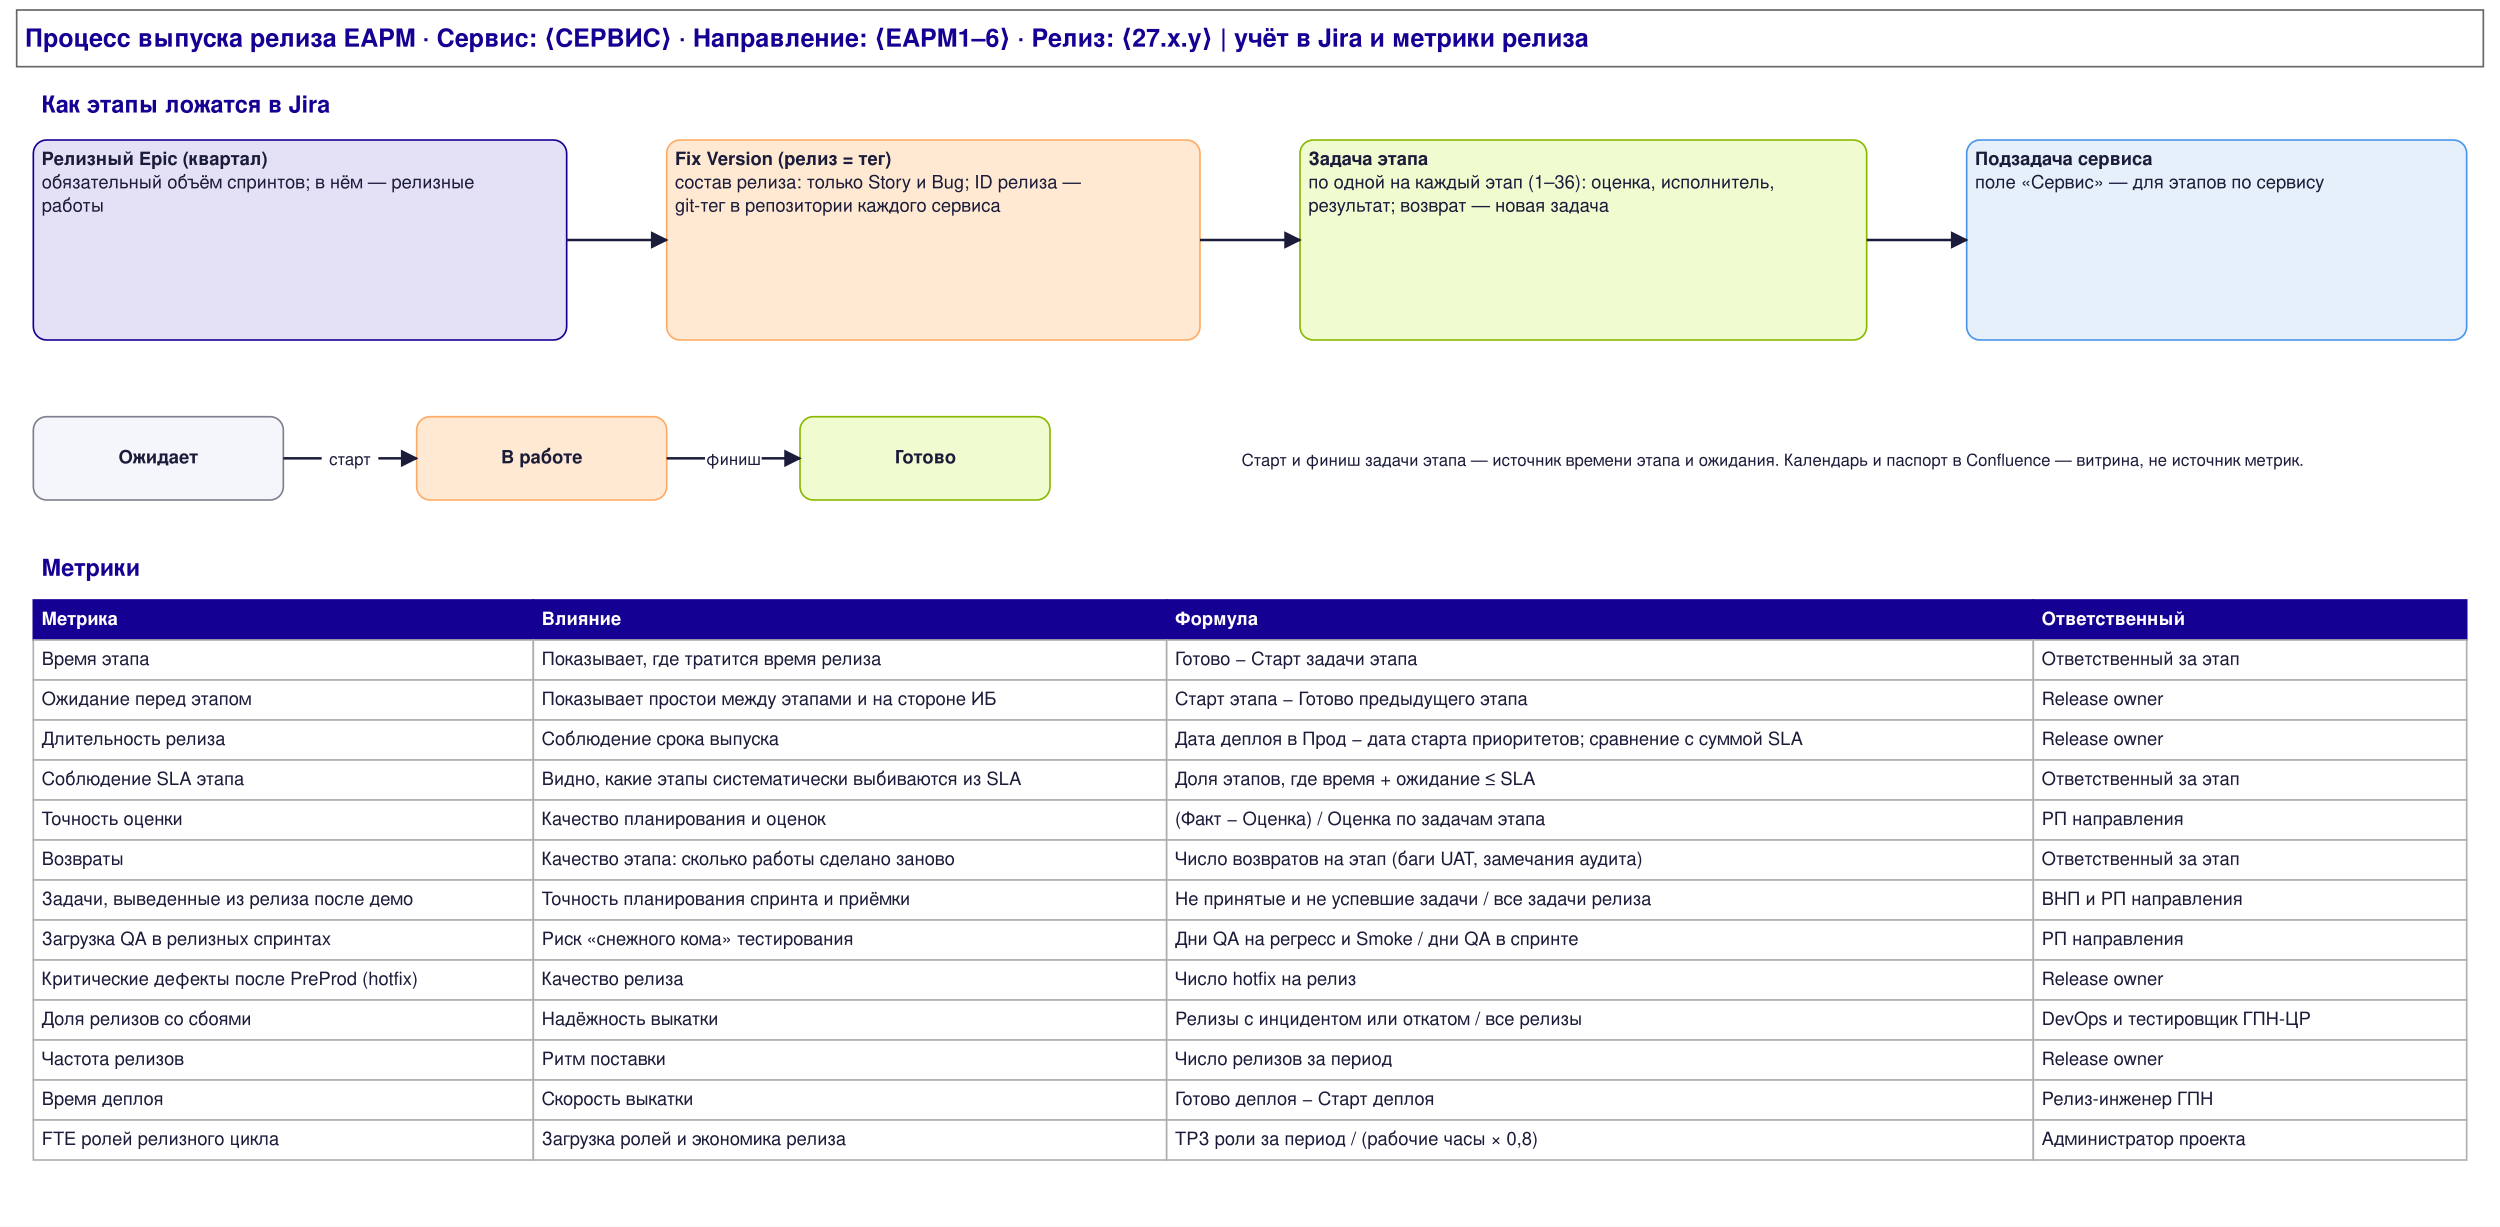
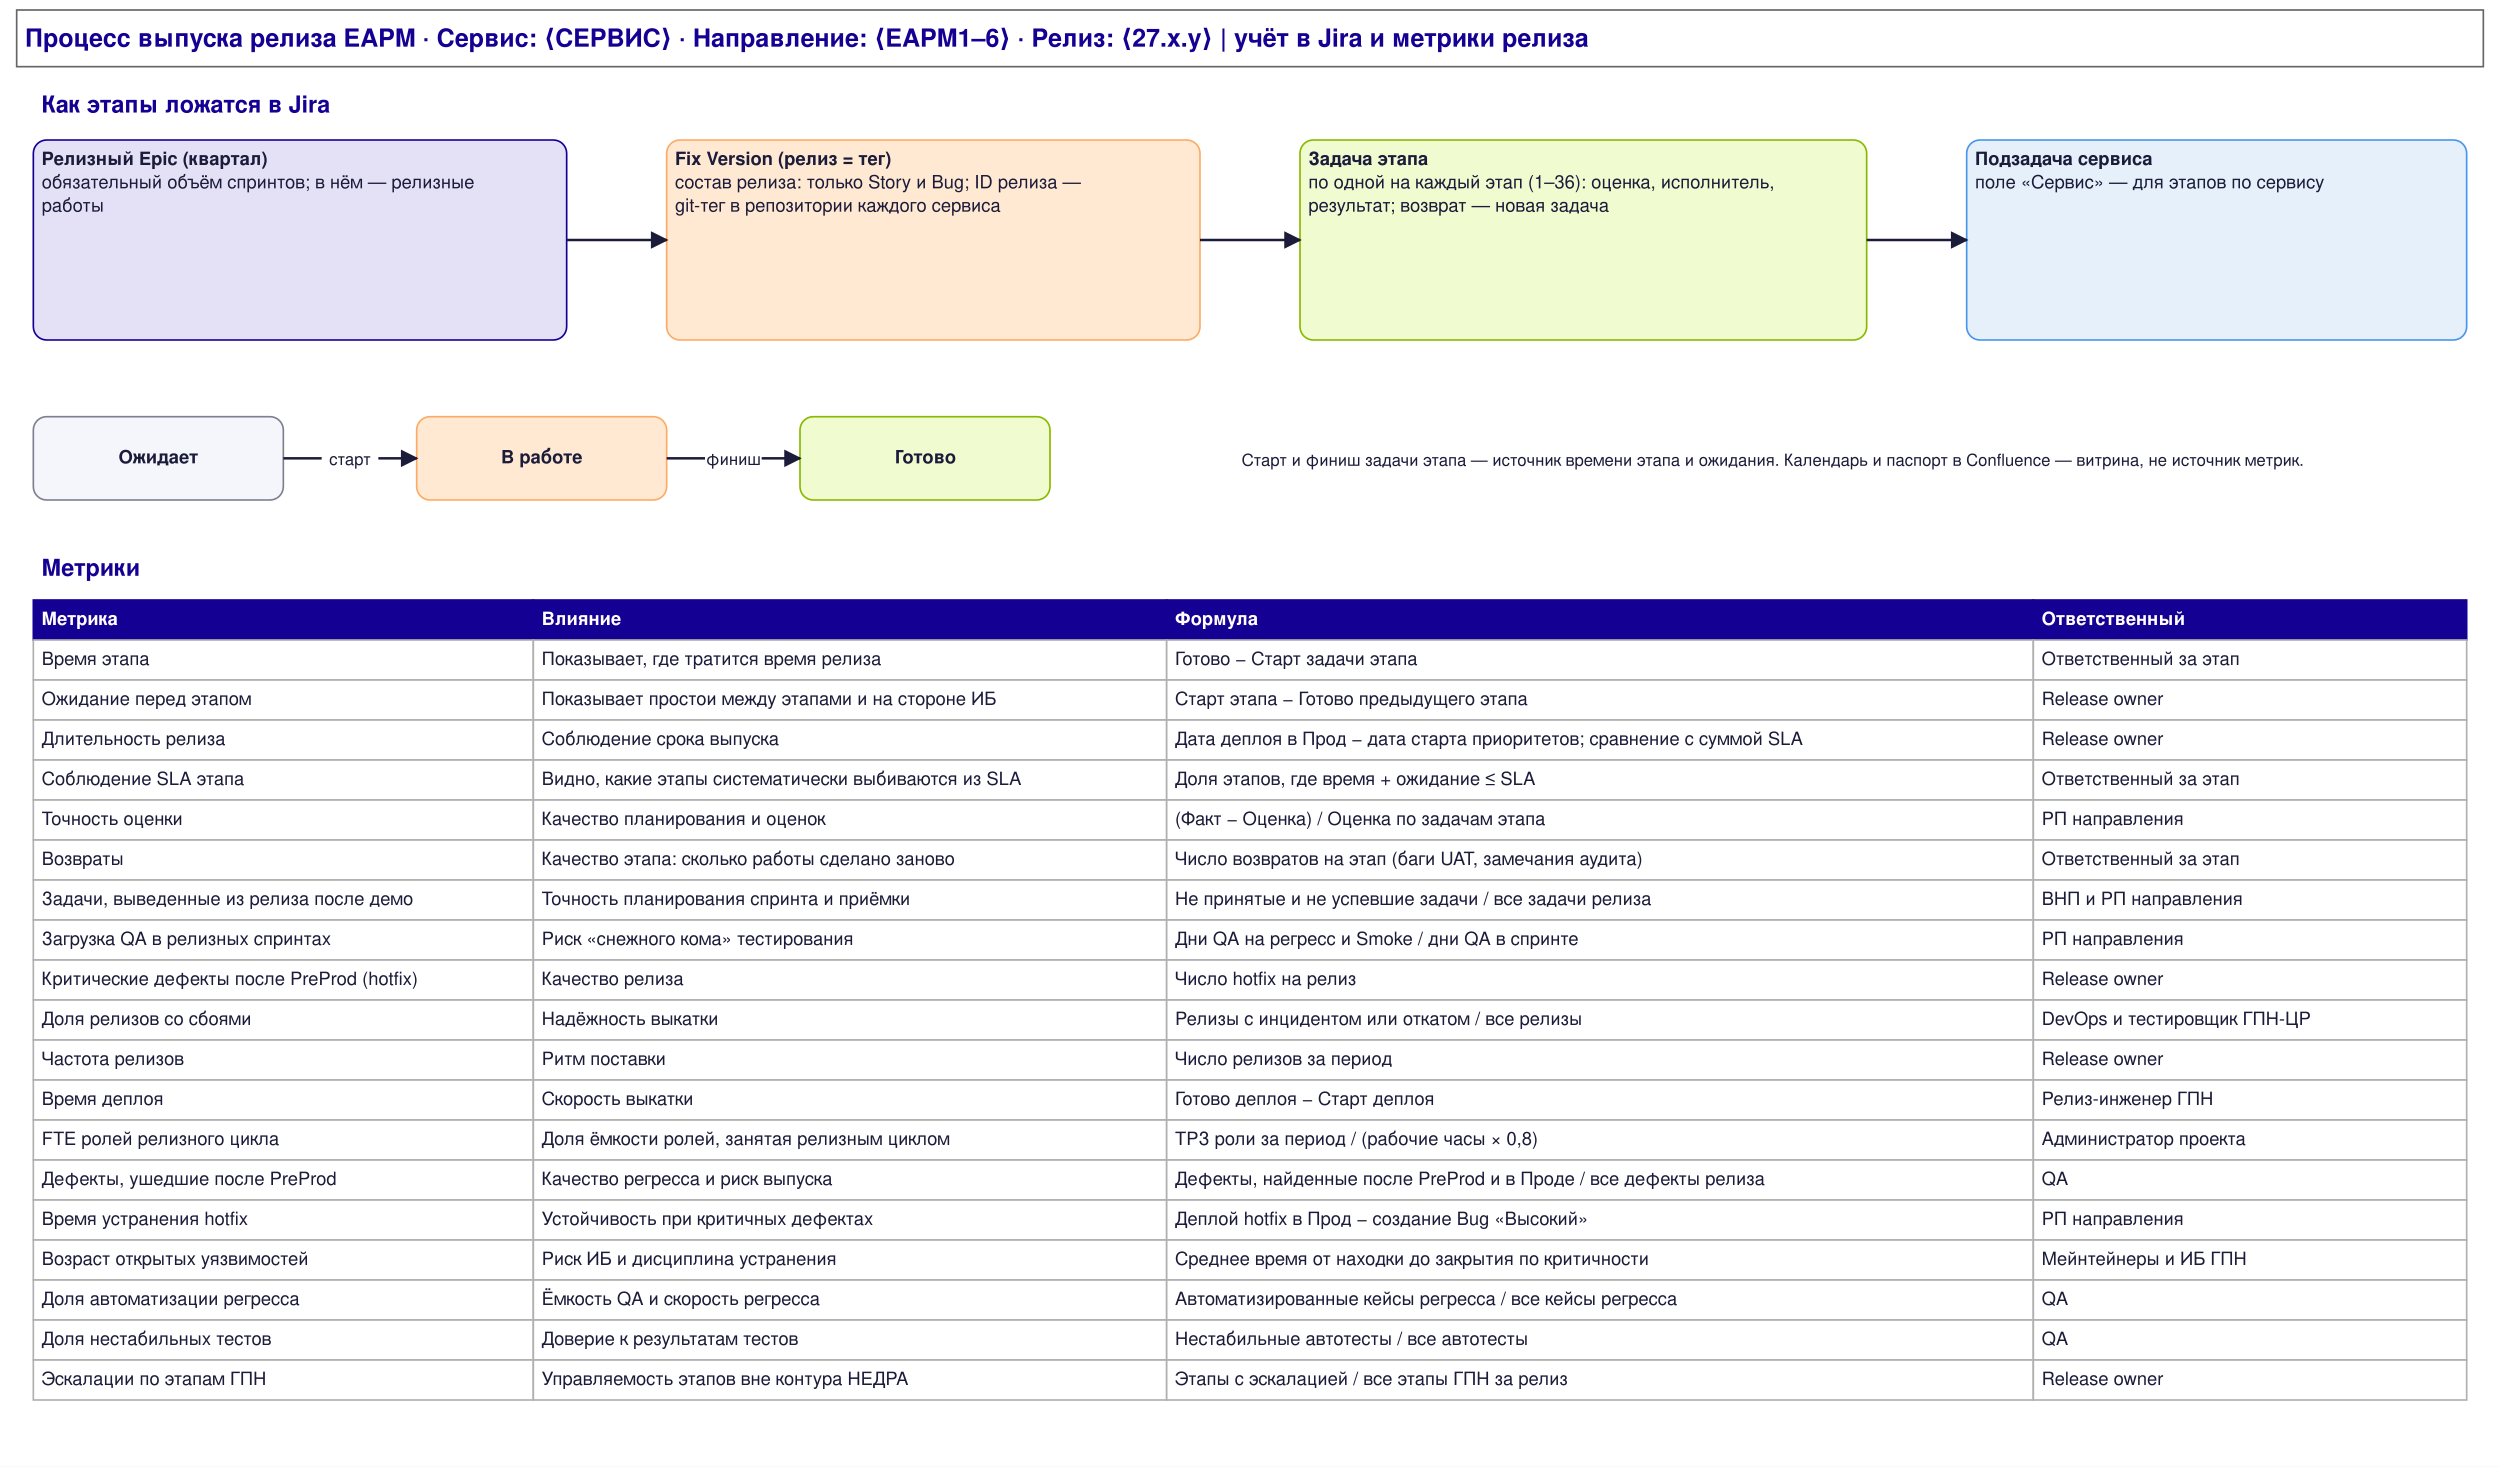
- <svg xmlns="http://www.w3.org/2000/svg" width="1500" height="736" viewBox="0 0 1500 736" font-family="Helvetica, Arial, sans-serif">
-   <rect width="1500" height="736" fill="#FFFFFF" />
+ <svg xmlns="http://www.w3.org/2000/svg" width="1500" height="880" viewBox="0 0 1500 880" font-family="Helvetica, Arial, sans-serif">
+   <rect width="1500" height="880" fill="#FFFFFF" />
  <defs>
    <marker id="m0" viewBox="0 0 10 10" refX="9" refY="5" markerWidth="7" markerHeight="7" orient="auto-start-reverse">
      <path d="M0,0 L10,5 L0,10 z" fill="#1B1B3A" />
    </marker>
  </defs>
  <rect x="10" y="6" width="1480" height="34" fill="#FFFFFF" stroke="#666666" stroke-width="1" />
  <text x="15" y="28" font-size="15" fill="#140093" text-anchor="start" font-weight="bold">Процесс выпуска релиза ЕАРМ · Сервис: ⟨СЕРВИС⟩ · Направление: ⟨ЕАРМ1–6⟩ · Релиз: ⟨27.x.y⟩   |   учёт в Jira и метрики релиза</text>
  <text x="25" y="67.5" font-size="14" fill="#140093" text-anchor="start" font-weight="bold">Как этапы ложатся в Jira</text>
  <rect x="20" y="84" width="320" height="120" rx="8" fill="#E4E1F7" stroke="#140093" stroke-width="1" />
  <text x="25" y="99" font-size="11" fill="#1B1B3A" text-anchor="start" font-weight="bold">Релизный Epic (квартал)</text>
  <text x="25" y="113" font-size="11" fill="#1B1B3A" text-anchor="start">обязательный объём спринтов; в нём — релизные</text>
  <text x="25" y="127" font-size="11" fill="#1B1B3A" text-anchor="start">работы</text>
  <rect x="400" y="84" width="320" height="120" rx="8" fill="#FFE9D2" stroke="#FDAB64" stroke-width="1" />
  <text x="405" y="99" font-size="11" fill="#1B1B3A" text-anchor="start" font-weight="bold">Fix Version (релиз = тег)</text>
  <text x="405" y="113" font-size="11" fill="#1B1B3A" text-anchor="start">состав релиза: только Story и Bug; ID релиза —</text>
  <text x="405" y="127" font-size="11" fill="#1B1B3A" text-anchor="start">git-тег в репозитории каждого сервиса</text>
  <rect x="780" y="84" width="340" height="120" rx="8" fill="#F0FBD0" stroke="#8AB800" stroke-width="1" />
  <text x="785" y="99" font-size="11" fill="#1B1B3A" text-anchor="start" font-weight="bold">Задача этапа</text>
  <text x="785" y="113" font-size="11" fill="#1B1B3A" text-anchor="start">по одной на каждый этап (1–36): оценка, исполнитель,</text>
  <text x="785" y="127" font-size="11" fill="#1B1B3A" text-anchor="start">результат; возврат — новая задача</text>
  <rect x="1180" y="84" width="300" height="120" rx="8" fill="#E6F0FB" stroke="#4895EB" stroke-width="1" />
  <text x="1185" y="99" font-size="11" fill="#1B1B3A" text-anchor="start" font-weight="bold">Подзадача сервиса</text>
  <text x="1185" y="113" font-size="11" fill="#1B1B3A" text-anchor="start">поле «Сервис» — для этапов по сервису</text>
  <rect x="20" y="250" width="150" height="50" rx="8" fill="#F4F6FB" stroke="#7F7F8F" stroke-width="1" />
  <text x="95" y="278" font-size="11" fill="#1B1B3A" text-anchor="middle" font-weight="bold">Ожидает</text>
  <rect x="250" y="250" width="150" height="50" rx="8" fill="#FFE9D2" stroke="#FDAB64" stroke-width="1" />
  <text x="325" y="278" font-size="11" fill="#1B1B3A" text-anchor="middle" font-weight="bold">В работе</text>
  <rect x="480" y="250" width="150" height="50" rx="8" fill="#F0FBD0" stroke="#8AB800" stroke-width="1" />
  <text x="555" y="278" font-size="11" fill="#1B1B3A" text-anchor="middle" font-weight="bold">Готово</text>
  <text x="745" y="279.5" font-size="10" fill="#1B1B3A" text-anchor="start">Старт и финиш задачи этапа — источник времени этапа и ожидания. Календарь и паспорт в Confluence — витрина, не источник метрик.</text>
  <text x="25" y="345.5" font-size="14" fill="#140093" text-anchor="start" font-weight="bold">Метрики</text>
  <rect x="20" y="360" width="300" height="24" fill="#140093" stroke="#140093" stroke-width="1" />
  <text x="25" y="375" font-size="11" fill="#FFFFFF" text-anchor="start" font-weight="bold">Метрика</text>
  <rect x="320" y="360" width="380" height="24" fill="#140093" stroke="#140093" stroke-width="1" />
  <text x="325" y="375" font-size="11" fill="#FFFFFF" text-anchor="start" font-weight="bold">Влияние</text>
  <rect x="700" y="360" width="520" height="24" fill="#140093" stroke="#140093" stroke-width="1" />
  <text x="705" y="375" font-size="11" fill="#FFFFFF" text-anchor="start" font-weight="bold">Формула</text>
  <rect x="1220" y="360" width="260" height="24" fill="#140093" stroke="#140093" stroke-width="1" />
  <text x="1225" y="375" font-size="11" fill="#FFFFFF" text-anchor="start" font-weight="bold">Ответственный</text>
  <rect x="20" y="384" width="300" height="24" fill="#FFFFFF" stroke="#B0B0B0" stroke-width="1" />
  <text x="25" y="399" font-size="11" fill="#1B1B3A" text-anchor="start">Время этапа</text>
  <rect x="320" y="384" width="380" height="24" fill="#FFFFFF" stroke="#B0B0B0" stroke-width="1" />
  <text x="325" y="399" font-size="11" fill="#1B1B3A" text-anchor="start">Показывает, где тратится время релиза</text>
  <rect x="700" y="384" width="520" height="24" fill="#FFFFFF" stroke="#B0B0B0" stroke-width="1" />
  <text x="705" y="399" font-size="11" fill="#1B1B3A" text-anchor="start">Готово − Старт задачи этапа</text>
  <rect x="1220" y="384" width="260" height="24" fill="#FFFFFF" stroke="#B0B0B0" stroke-width="1" />
  <text x="1225" y="399" font-size="11" fill="#1B1B3A" text-anchor="start">Ответственный за этап</text>
  <rect x="20" y="408" width="300" height="24" fill="#FFFFFF" stroke="#B0B0B0" stroke-width="1" />
  <text x="25" y="423" font-size="11" fill="#1B1B3A" text-anchor="start">Ожидание перед этапом</text>
  <rect x="320" y="408" width="380" height="24" fill="#FFFFFF" stroke="#B0B0B0" stroke-width="1" />
  <text x="325" y="423" font-size="11" fill="#1B1B3A" text-anchor="start">Показывает простои между этапами и на стороне ИБ</text>
  <rect x="700" y="408" width="520" height="24" fill="#FFFFFF" stroke="#B0B0B0" stroke-width="1" />
  <text x="705" y="423" font-size="11" fill="#1B1B3A" text-anchor="start">Старт этапа − Готово предыдущего этапа</text>
  <rect x="1220" y="408" width="260" height="24" fill="#FFFFFF" stroke="#B0B0B0" stroke-width="1" />
  <text x="1225" y="423" font-size="11" fill="#1B1B3A" text-anchor="start">Release owner</text>
  <rect x="20" y="432" width="300" height="24" fill="#FFFFFF" stroke="#B0B0B0" stroke-width="1" />
  <text x="25" y="447" font-size="11" fill="#1B1B3A" text-anchor="start">Длительность релиза</text>
  <rect x="320" y="432" width="380" height="24" fill="#FFFFFF" stroke="#B0B0B0" stroke-width="1" />
  <text x="325" y="447" font-size="11" fill="#1B1B3A" text-anchor="start">Соблюдение срока выпуска</text>
  <rect x="700" y="432" width="520" height="24" fill="#FFFFFF" stroke="#B0B0B0" stroke-width="1" />
  <text x="705" y="447" font-size="11" fill="#1B1B3A" text-anchor="start">Дата деплоя в Прод − дата старта приоритетов; сравнение с суммой SLA</text>
  <rect x="1220" y="432" width="260" height="24" fill="#FFFFFF" stroke="#B0B0B0" stroke-width="1" />
  <text x="1225" y="447" font-size="11" fill="#1B1B3A" text-anchor="start">Release owner</text>
  <rect x="20" y="456" width="300" height="24" fill="#FFFFFF" stroke="#B0B0B0" stroke-width="1" />
  <text x="25" y="471" font-size="11" fill="#1B1B3A" text-anchor="start">Соблюдение SLA этапа</text>
  <rect x="320" y="456" width="380" height="24" fill="#FFFFFF" stroke="#B0B0B0" stroke-width="1" />
  <text x="325" y="471" font-size="11" fill="#1B1B3A" text-anchor="start">Видно, какие этапы систематически выбиваются из SLA</text>
  <rect x="700" y="456" width="520" height="24" fill="#FFFFFF" stroke="#B0B0B0" stroke-width="1" />
  <text x="705" y="471" font-size="11" fill="#1B1B3A" text-anchor="start">Доля этапов, где время + ожидание ≤ SLA</text>
  <rect x="1220" y="456" width="260" height="24" fill="#FFFFFF" stroke="#B0B0B0" stroke-width="1" />
  <text x="1225" y="471" font-size="11" fill="#1B1B3A" text-anchor="start">Ответственный за этап</text>
  <rect x="20" y="480" width="300" height="24" fill="#FFFFFF" stroke="#B0B0B0" stroke-width="1" />
  <text x="25" y="495" font-size="11" fill="#1B1B3A" text-anchor="start">Точность оценки</text>
  <rect x="320" y="480" width="380" height="24" fill="#FFFFFF" stroke="#B0B0B0" stroke-width="1" />
  <text x="325" y="495" font-size="11" fill="#1B1B3A" text-anchor="start">Качество планирования и оценок</text>
  <rect x="700" y="480" width="520" height="24" fill="#FFFFFF" stroke="#B0B0B0" stroke-width="1" />
  <text x="705" y="495" font-size="11" fill="#1B1B3A" text-anchor="start">(Факт − Оценка) / Оценка по задачам этапа</text>
  <rect x="1220" y="480" width="260" height="24" fill="#FFFFFF" stroke="#B0B0B0" stroke-width="1" />
  <text x="1225" y="495" font-size="11" fill="#1B1B3A" text-anchor="start">РП направления</text>
  <rect x="20" y="504" width="300" height="24" fill="#FFFFFF" stroke="#B0B0B0" stroke-width="1" />
  <text x="25" y="519" font-size="11" fill="#1B1B3A" text-anchor="start">Возвраты</text>
  <rect x="320" y="504" width="380" height="24" fill="#FFFFFF" stroke="#B0B0B0" stroke-width="1" />
  <text x="325" y="519" font-size="11" fill="#1B1B3A" text-anchor="start">Качество этапа: сколько работы сделано заново</text>
  <rect x="700" y="504" width="520" height="24" fill="#FFFFFF" stroke="#B0B0B0" stroke-width="1" />
  <text x="705" y="519" font-size="11" fill="#1B1B3A" text-anchor="start">Число возвратов на этап (баги UAT, замечания аудита)</text>
  <rect x="1220" y="504" width="260" height="24" fill="#FFFFFF" stroke="#B0B0B0" stroke-width="1" />
  <text x="1225" y="519" font-size="11" fill="#1B1B3A" text-anchor="start">Ответственный за этап</text>
  <rect x="20" y="528" width="300" height="24" fill="#FFFFFF" stroke="#B0B0B0" stroke-width="1" />
  <text x="25" y="543" font-size="11" fill="#1B1B3A" text-anchor="start">Задачи, выведенные из релиза после демо</text>
  <rect x="320" y="528" width="380" height="24" fill="#FFFFFF" stroke="#B0B0B0" stroke-width="1" />
  <text x="325" y="543" font-size="11" fill="#1B1B3A" text-anchor="start">Точность планирования спринта и приёмки</text>
  <rect x="700" y="528" width="520" height="24" fill="#FFFFFF" stroke="#B0B0B0" stroke-width="1" />
  <text x="705" y="543" font-size="11" fill="#1B1B3A" text-anchor="start">Не принятые и не успевшие задачи / все задачи релиза</text>
  <rect x="1220" y="528" width="260" height="24" fill="#FFFFFF" stroke="#B0B0B0" stroke-width="1" />
  <text x="1225" y="543" font-size="11" fill="#1B1B3A" text-anchor="start">ВНП и РП направления</text>
  <rect x="20" y="552" width="300" height="24" fill="#FFFFFF" stroke="#B0B0B0" stroke-width="1" />
  <text x="25" y="567" font-size="11" fill="#1B1B3A" text-anchor="start">Загрузка QA в релизных спринтах</text>
  <rect x="320" y="552" width="380" height="24" fill="#FFFFFF" stroke="#B0B0B0" stroke-width="1" />
  <text x="325" y="567" font-size="11" fill="#1B1B3A" text-anchor="start">Риск «снежного кома» тестирования</text>
  <rect x="700" y="552" width="520" height="24" fill="#FFFFFF" stroke="#B0B0B0" stroke-width="1" />
  <text x="705" y="567" font-size="11" fill="#1B1B3A" text-anchor="start">Дни QA на регресс и Smoke / дни QA в спринте</text>
  <rect x="1220" y="552" width="260" height="24" fill="#FFFFFF" stroke="#B0B0B0" stroke-width="1" />
  <text x="1225" y="567" font-size="11" fill="#1B1B3A" text-anchor="start">РП направления</text>
  <rect x="20" y="576" width="300" height="24" fill="#FFFFFF" stroke="#B0B0B0" stroke-width="1" />
  <text x="25" y="591" font-size="11" fill="#1B1B3A" text-anchor="start">Критические дефекты после PreProd (hotfix)</text>
  <rect x="320" y="576" width="380" height="24" fill="#FFFFFF" stroke="#B0B0B0" stroke-width="1" />
  <text x="325" y="591" font-size="11" fill="#1B1B3A" text-anchor="start">Качество релиза</text>
  <rect x="700" y="576" width="520" height="24" fill="#FFFFFF" stroke="#B0B0B0" stroke-width="1" />
  <text x="705" y="591" font-size="11" fill="#1B1B3A" text-anchor="start">Число hotfix на релиз</text>
  <rect x="1220" y="576" width="260" height="24" fill="#FFFFFF" stroke="#B0B0B0" stroke-width="1" />
  <text x="1225" y="591" font-size="11" fill="#1B1B3A" text-anchor="start">Release owner</text>
  <rect x="20" y="600" width="300" height="24" fill="#FFFFFF" stroke="#B0B0B0" stroke-width="1" />
  <text x="25" y="615" font-size="11" fill="#1B1B3A" text-anchor="start">Доля релизов со сбоями</text>
  <rect x="320" y="600" width="380" height="24" fill="#FFFFFF" stroke="#B0B0B0" stroke-width="1" />
  <text x="325" y="615" font-size="11" fill="#1B1B3A" text-anchor="start">Надёжность выкатки</text>
  <rect x="700" y="600" width="520" height="24" fill="#FFFFFF" stroke="#B0B0B0" stroke-width="1" />
  <text x="705" y="615" font-size="11" fill="#1B1B3A" text-anchor="start">Релизы с инцидентом или откатом / все релизы</text>
  <rect x="1220" y="600" width="260" height="24" fill="#FFFFFF" stroke="#B0B0B0" stroke-width="1" />
  <text x="1225" y="615" font-size="11" fill="#1B1B3A" text-anchor="start">DevOps и тестировщик ГПН-ЦР</text>
  <rect x="20" y="624" width="300" height="24" fill="#FFFFFF" stroke="#B0B0B0" stroke-width="1" />
  <text x="25" y="639" font-size="11" fill="#1B1B3A" text-anchor="start">Частота релизов</text>
  <rect x="320" y="624" width="380" height="24" fill="#FFFFFF" stroke="#B0B0B0" stroke-width="1" />
  <text x="325" y="639" font-size="11" fill="#1B1B3A" text-anchor="start">Ритм поставки</text>
  <rect x="700" y="624" width="520" height="24" fill="#FFFFFF" stroke="#B0B0B0" stroke-width="1" />
  <text x="705" y="639" font-size="11" fill="#1B1B3A" text-anchor="start">Число релизов за период</text>
  <rect x="1220" y="624" width="260" height="24" fill="#FFFFFF" stroke="#B0B0B0" stroke-width="1" />
  <text x="1225" y="639" font-size="11" fill="#1B1B3A" text-anchor="start">Release owner</text>
  <rect x="20" y="648" width="300" height="24" fill="#FFFFFF" stroke="#B0B0B0" stroke-width="1" />
  <text x="25" y="663" font-size="11" fill="#1B1B3A" text-anchor="start">Время деплоя</text>
  <rect x="320" y="648" width="380" height="24" fill="#FFFFFF" stroke="#B0B0B0" stroke-width="1" />
  <text x="325" y="663" font-size="11" fill="#1B1B3A" text-anchor="start">Скорость выкатки</text>
  <rect x="700" y="648" width="520" height="24" fill="#FFFFFF" stroke="#B0B0B0" stroke-width="1" />
  <text x="705" y="663" font-size="11" fill="#1B1B3A" text-anchor="start">Готово деплоя − Старт деплоя</text>
  <rect x="1220" y="648" width="260" height="24" fill="#FFFFFF" stroke="#B0B0B0" stroke-width="1" />
  <text x="1225" y="663" font-size="11" fill="#1B1B3A" text-anchor="start">Релиз-инженер ГПН</text>
  <rect x="20" y="672" width="300" height="24" fill="#FFFFFF" stroke="#B0B0B0" stroke-width="1" />
  <text x="25" y="687" font-size="11" fill="#1B1B3A" text-anchor="start">FTE ролей релизного цикла</text>
  <rect x="320" y="672" width="380" height="24" fill="#FFFFFF" stroke="#B0B0B0" stroke-width="1" />
-   <text x="325" y="687" font-size="11" fill="#1B1B3A" text-anchor="start">Загрузка ролей и экономика релиза</text>
+   <text x="325" y="687" font-size="11" fill="#1B1B3A" text-anchor="start">Доля ёмкости ролей, занятая релизным циклом</text>
  <rect x="700" y="672" width="520" height="24" fill="#FFFFFF" stroke="#B0B0B0" stroke-width="1" />
  <text x="705" y="687" font-size="11" fill="#1B1B3A" text-anchor="start">ТРЗ роли за период / (рабочие часы × 0,8)</text>
  <rect x="1220" y="672" width="260" height="24" fill="#FFFFFF" stroke="#B0B0B0" stroke-width="1" />
  <text x="1225" y="687" font-size="11" fill="#1B1B3A" text-anchor="start">Администратор проекта</text>
+   <rect x="20" y="696" width="300" height="24" fill="#FFFFFF" stroke="#B0B0B0" stroke-width="1" />
+   <text x="25" y="711" font-size="11" fill="#1B1B3A" text-anchor="start">Дефекты, ушедшие после PreProd</text>
+   <rect x="320" y="696" width="380" height="24" fill="#FFFFFF" stroke="#B0B0B0" stroke-width="1" />
+   <text x="325" y="711" font-size="11" fill="#1B1B3A" text-anchor="start">Качество регресса и риск выпуска</text>
+   <rect x="700" y="696" width="520" height="24" fill="#FFFFFF" stroke="#B0B0B0" stroke-width="1" />
+   <text x="705" y="711" font-size="11" fill="#1B1B3A" text-anchor="start">Дефекты, найденные после PreProd и в Проде / все дефекты релиза</text>
+   <rect x="1220" y="696" width="260" height="24" fill="#FFFFFF" stroke="#B0B0B0" stroke-width="1" />
+   <text x="1225" y="711" font-size="11" fill="#1B1B3A" text-anchor="start">QA</text>
+   <rect x="20" y="720" width="300" height="24" fill="#FFFFFF" stroke="#B0B0B0" stroke-width="1" />
+   <text x="25" y="735" font-size="11" fill="#1B1B3A" text-anchor="start">Время устранения hotfix</text>
+   <rect x="320" y="720" width="380" height="24" fill="#FFFFFF" stroke="#B0B0B0" stroke-width="1" />
+   <text x="325" y="735" font-size="11" fill="#1B1B3A" text-anchor="start">Устойчивость при критичных дефектах</text>
+   <rect x="700" y="720" width="520" height="24" fill="#FFFFFF" stroke="#B0B0B0" stroke-width="1" />
+   <text x="705" y="735" font-size="11" fill="#1B1B3A" text-anchor="start">Деплой hotfix в Прод − создание Bug «Высокий»</text>
+   <rect x="1220" y="720" width="260" height="24" fill="#FFFFFF" stroke="#B0B0B0" stroke-width="1" />
+   <text x="1225" y="735" font-size="11" fill="#1B1B3A" text-anchor="start">РП направления</text>
+   <rect x="20" y="744" width="300" height="24" fill="#FFFFFF" stroke="#B0B0B0" stroke-width="1" />
+   <text x="25" y="759" font-size="11" fill="#1B1B3A" text-anchor="start">Возраст открытых уязвимостей</text>
+   <rect x="320" y="744" width="380" height="24" fill="#FFFFFF" stroke="#B0B0B0" stroke-width="1" />
+   <text x="325" y="759" font-size="11" fill="#1B1B3A" text-anchor="start">Риск ИБ и дисциплина устранения</text>
+   <rect x="700" y="744" width="520" height="24" fill="#FFFFFF" stroke="#B0B0B0" stroke-width="1" />
+   <text x="705" y="759" font-size="11" fill="#1B1B3A" text-anchor="start">Среднее время от находки до закрытия по критичности</text>
+   <rect x="1220" y="744" width="260" height="24" fill="#FFFFFF" stroke="#B0B0B0" stroke-width="1" />
+   <text x="1225" y="759" font-size="11" fill="#1B1B3A" text-anchor="start">Мейнтейнеры и ИБ ГПН</text>
+   <rect x="20" y="768" width="300" height="24" fill="#FFFFFF" stroke="#B0B0B0" stroke-width="1" />
+   <text x="25" y="783" font-size="11" fill="#1B1B3A" text-anchor="start">Доля автоматизации регресса</text>
+   <rect x="320" y="768" width="380" height="24" fill="#FFFFFF" stroke="#B0B0B0" stroke-width="1" />
+   <text x="325" y="783" font-size="11" fill="#1B1B3A" text-anchor="start">Ёмкость QA и скорость регресса</text>
+   <rect x="700" y="768" width="520" height="24" fill="#FFFFFF" stroke="#B0B0B0" stroke-width="1" />
+   <text x="705" y="783" font-size="11" fill="#1B1B3A" text-anchor="start">Автоматизированные кейсы регресса / все кейсы регресса</text>
+   <rect x="1220" y="768" width="260" height="24" fill="#FFFFFF" stroke="#B0B0B0" stroke-width="1" />
+   <text x="1225" y="783" font-size="11" fill="#1B1B3A" text-anchor="start">QA</text>
+   <rect x="20" y="792" width="300" height="24" fill="#FFFFFF" stroke="#B0B0B0" stroke-width="1" />
+   <text x="25" y="807" font-size="11" fill="#1B1B3A" text-anchor="start">Доля нестабильных тестов</text>
+   <rect x="320" y="792" width="380" height="24" fill="#FFFFFF" stroke="#B0B0B0" stroke-width="1" />
+   <text x="325" y="807" font-size="11" fill="#1B1B3A" text-anchor="start">Доверие к результатам тестов</text>
+   <rect x="700" y="792" width="520" height="24" fill="#FFFFFF" stroke="#B0B0B0" stroke-width="1" />
+   <text x="705" y="807" font-size="11" fill="#1B1B3A" text-anchor="start">Нестабильные автотесты / все автотесты</text>
+   <rect x="1220" y="792" width="260" height="24" fill="#FFFFFF" stroke="#B0B0B0" stroke-width="1" />
+   <text x="1225" y="807" font-size="11" fill="#1B1B3A" text-anchor="start">QA</text>
+   <rect x="20" y="816" width="300" height="24" fill="#FFFFFF" stroke="#B0B0B0" stroke-width="1" />
+   <text x="25" y="831" font-size="11" fill="#1B1B3A" text-anchor="start">Эскалации по этапам ГПН</text>
+   <rect x="320" y="816" width="380" height="24" fill="#FFFFFF" stroke="#B0B0B0" stroke-width="1" />
+   <text x="325" y="831" font-size="11" fill="#1B1B3A" text-anchor="start">Управляемость этапов вне контура НЕДРА</text>
+   <rect x="700" y="816" width="520" height="24" fill="#FFFFFF" stroke="#B0B0B0" stroke-width="1" />
+   <text x="705" y="831" font-size="11" fill="#1B1B3A" text-anchor="start">Этапы с эскалацией / все этапы ГПН за релиз</text>
+   <rect x="1220" y="816" width="260" height="24" fill="#FFFFFF" stroke="#B0B0B0" stroke-width="1" />
+   <text x="1225" y="831" font-size="11" fill="#1B1B3A" text-anchor="start">Release owner</text>
  <polyline points="340,144 400,144" fill="none" stroke="#1B1B3A" stroke-width="1.5" marker-end="url(#m0)" />
  <polyline points="720,144 780,144" fill="none" stroke="#1B1B3A" stroke-width="1.5" marker-end="url(#m0)" />
  <polyline points="1120,144 1180,144" fill="none" stroke="#1B1B3A" stroke-width="1.5" marker-end="url(#m0)" />
  <polyline points="170,275 250,275" fill="none" stroke="#1B1B3A" stroke-width="1.5" marker-end="url(#m0)" />
  <rect x="193" y="267" width="34" height="16" fill="#FFFFFF" />
  <text x="210" y="279" font-size="10" fill="#1B1B3A" text-anchor="middle">старт</text>
  <polyline points="400,275 480,275" fill="none" stroke="#1B1B3A" stroke-width="1.5" marker-end="url(#m0)" />
  <rect x="423" y="267" width="34" height="16" fill="#FFFFFF" />
  <text x="440" y="279" font-size="10" fill="#1B1B3A" text-anchor="middle">финиш</text>
</svg>
